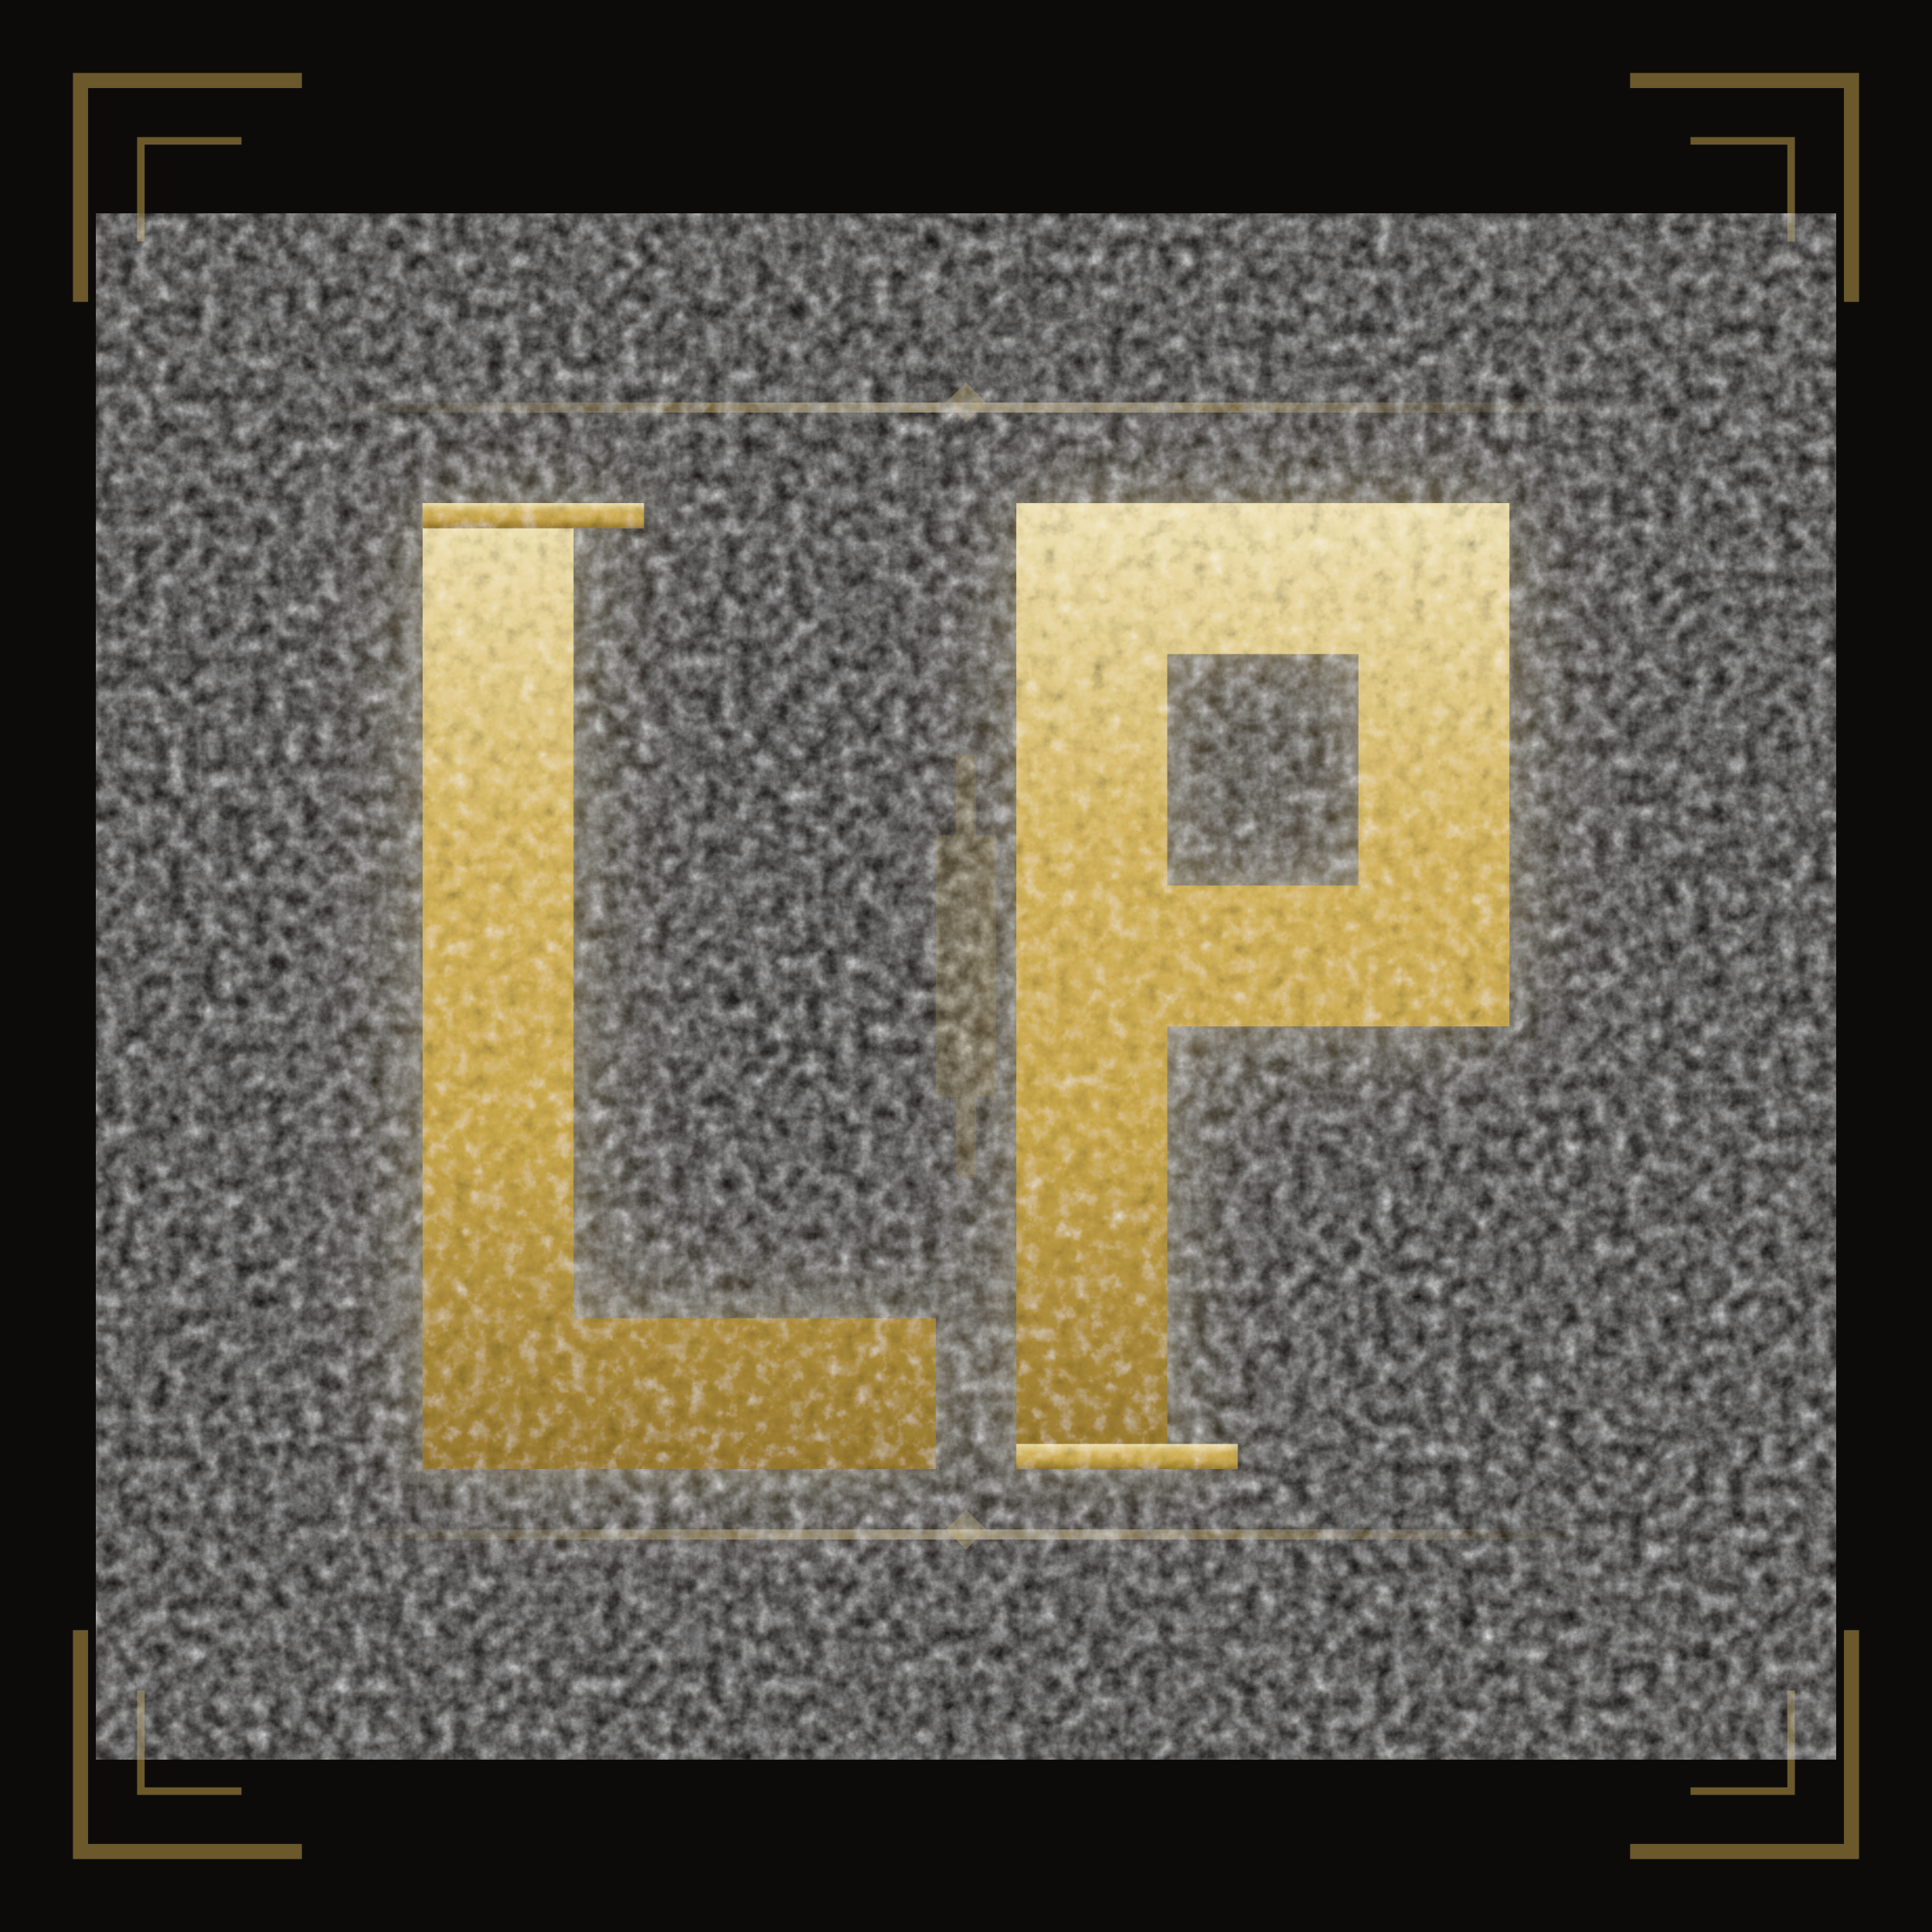
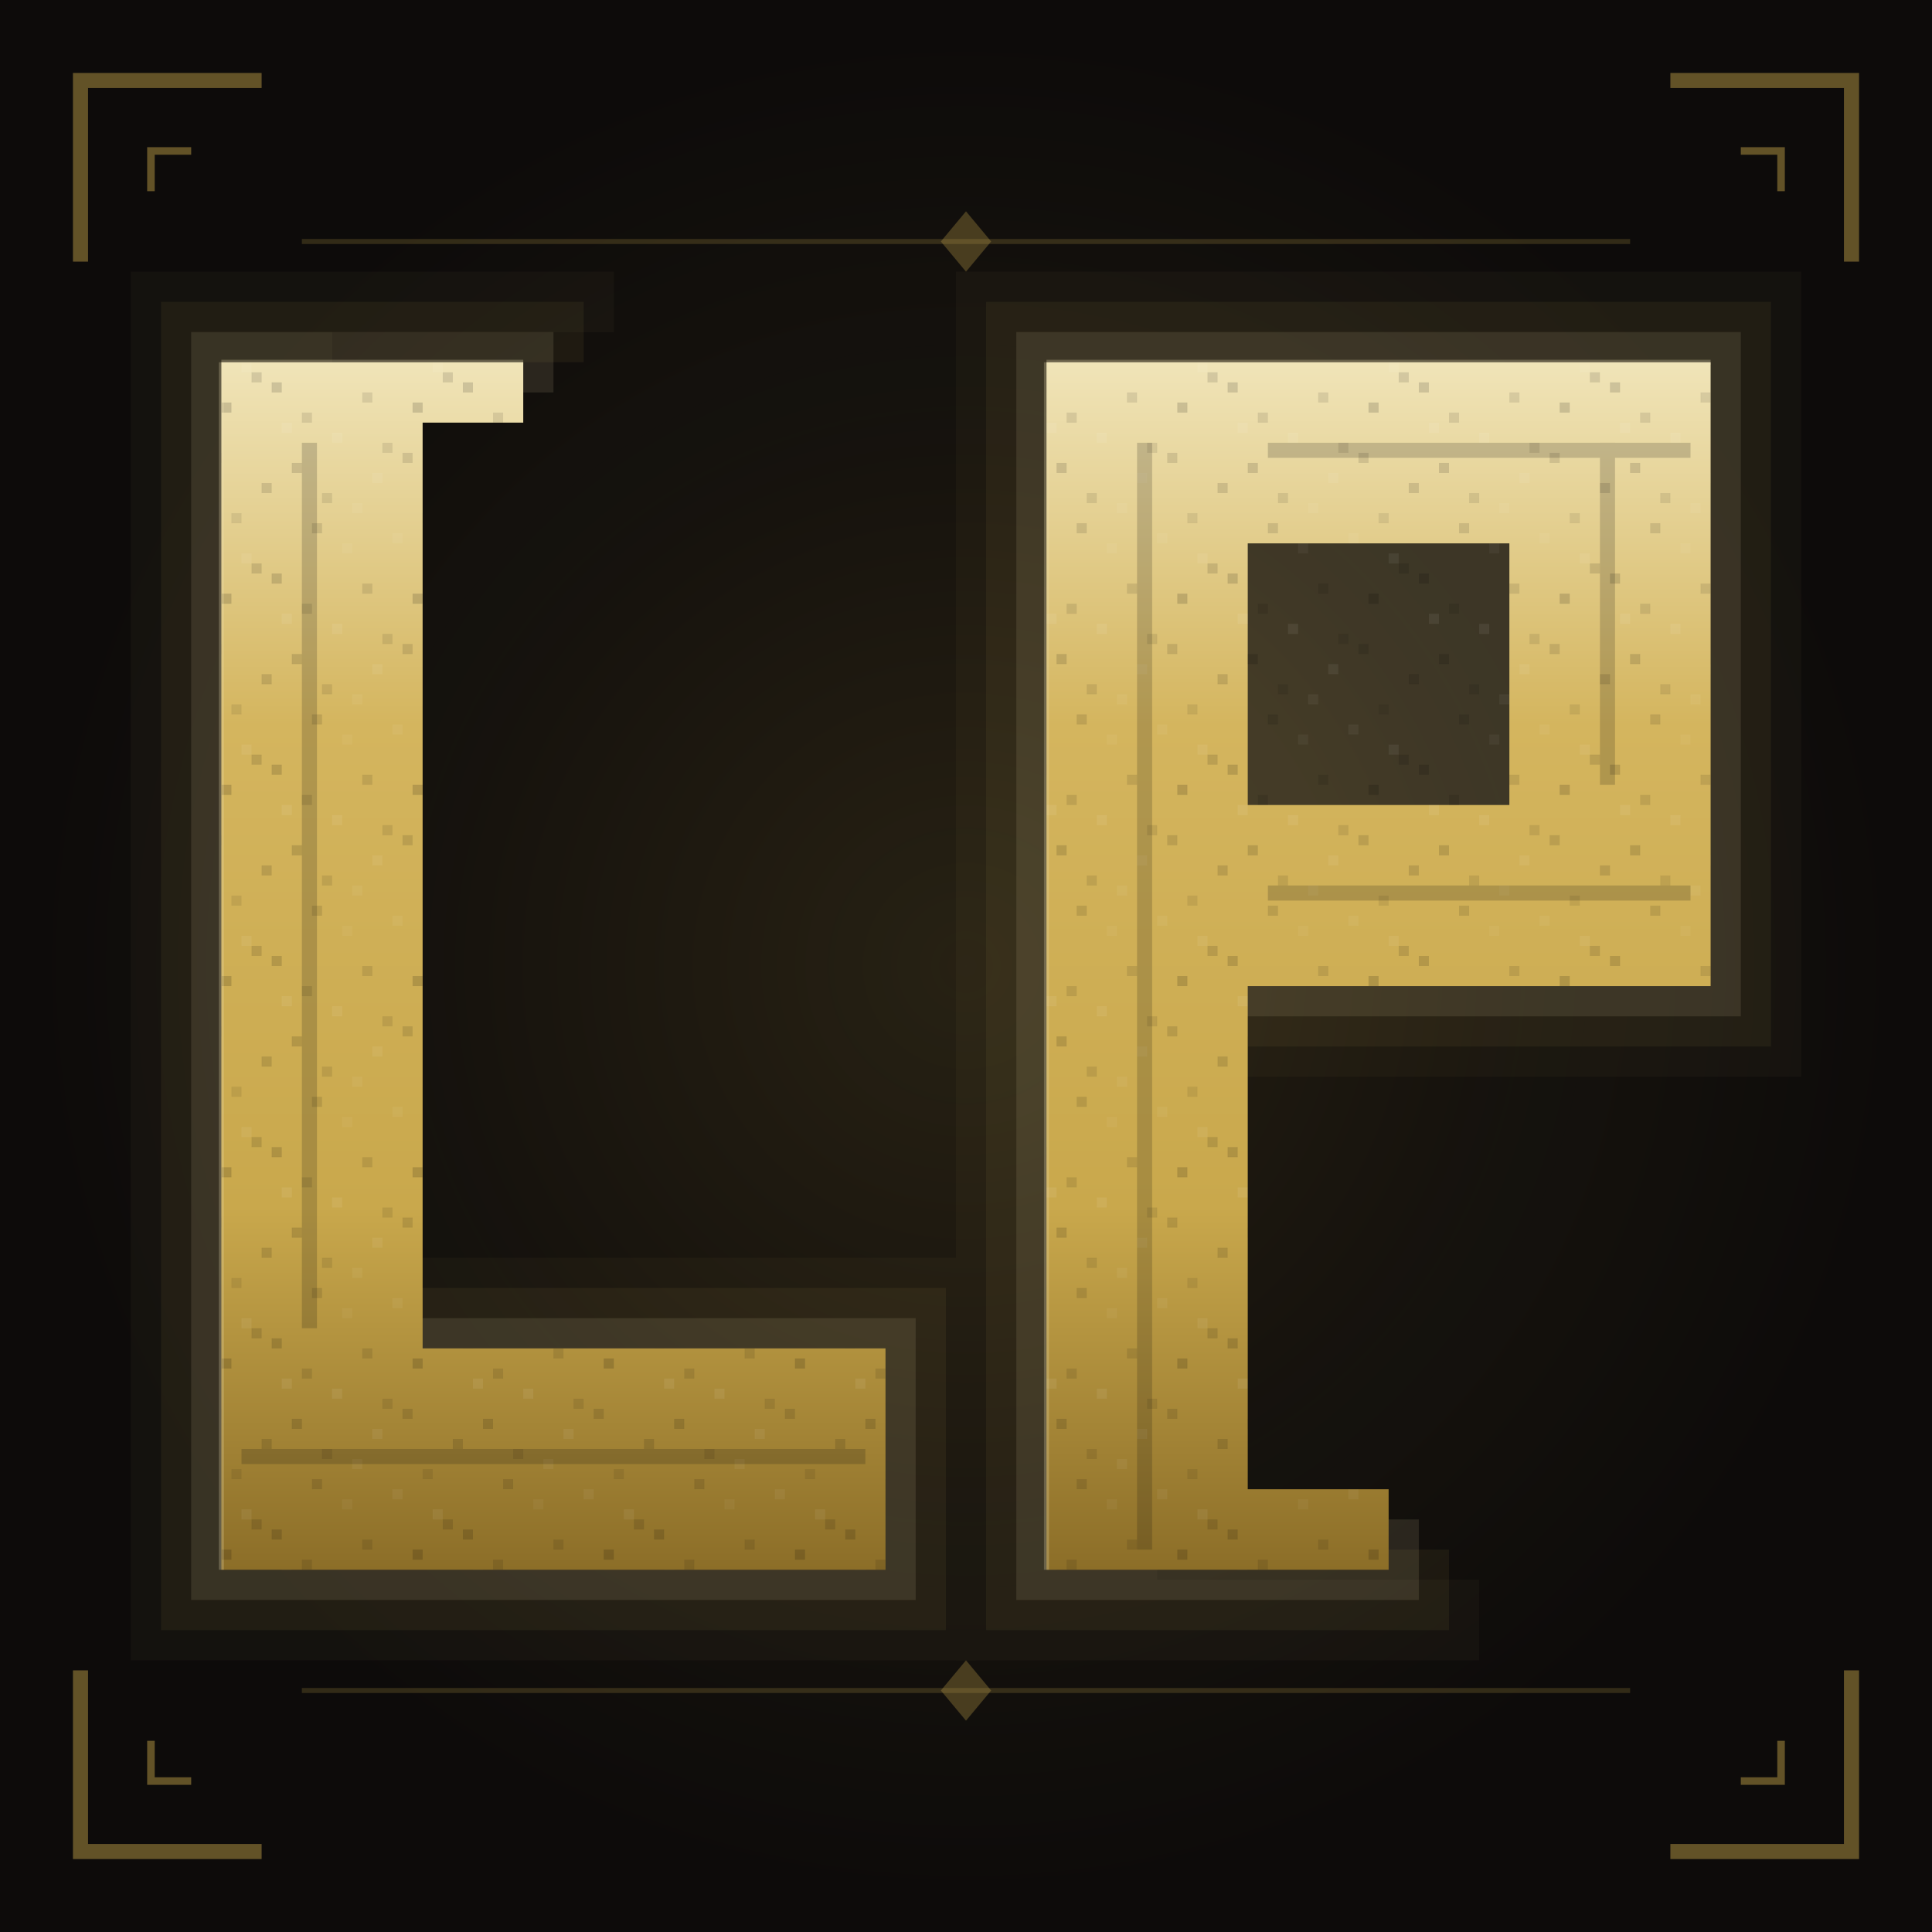
<svg xmlns="http://www.w3.org/2000/svg" viewBox="0 0 192 192">
  <defs>
-     <filter id="glow" x="-30%" y="-30%" width="160%" height="160%">
-       <feGaussianBlur in="SourceAlpha" stdDeviation="8" result="blur1" />
-       <feFlood flood-color="#C9A84C" flood-opacity="0.5" />
-       <feComposite in2="blur1" operator="in" result="outerGlow" />
-       <feGaussianBlur in="SourceAlpha" stdDeviation="2.5" result="blur2" />
-       <feFlood flood-color="#EEDFA0" flood-opacity="0.35" />
-       <feComposite in2="blur2" operator="in" result="innerGlow" />
-       <feTurbulence type="fractalNoise" baseFrequency="0.6" numOctaves="4" seed="7" result="noise" />
-       <feColorMatrix in="noise" type="saturate" values="0" result="mono" />
-       <feBlend in="SourceGraphic" in2="mono" mode="overlay" result="grained" />
-       <feMerge>
-         <feMergeNode in="outerGlow" />
-         <feMergeNode in="innerGlow" />
-         <feMergeNode in="grained" />
-       </feMerge>
-     </filter>
    <linearGradient id="gold" x1="0" y1="0" x2="0" y2="1">
-       <stop offset="0%" stop-color="#EDE0B1" />
-       <stop offset="35%" stop-color="#D4B55E" />
-       <stop offset="65%" stop-color="#C9A84C" />
-       <stop offset="100%" stop-color="#9A7B30" />
+       <stop offset="0%" stop-color="#F0E4B8" />
+       <stop offset="30%" stop-color="#D4B55E" />
+       <stop offset="70%" stop-color="#C9A84C" />
+       <stop offset="100%" stop-color="#8C6E28" />
    </linearGradient>
-     <linearGradient id="goldLine" x1="0" y1="0" x2="1" y2="0">
-       <stop offset="0%" stop-color="#C9A84C" stop-opacity="0" />
-       <stop offset="30%" stop-color="#C9A84C" stop-opacity="0.5" />
-       <stop offset="50%" stop-color="#E8D5A3" stop-opacity="0.6" />
-       <stop offset="70%" stop-color="#C9A84C" stop-opacity="0.5" />
+     <radialGradient id="bgGlow" cx="50%" cy="50%" r="48%">
+       <stop offset="0%" stop-color="#C9A84C" stop-opacity="0.14" />
+       <stop offset="55%" stop-color="#C9A84C" stop-opacity="0.05" />
      <stop offset="100%" stop-color="#C9A84C" stop-opacity="0" />
-     </linearGradient>
+     </radialGradient>
+     <pattern id="grain" width="19" height="19" patternUnits="userSpaceOnUse">
+       <rect x="3" y="2" width="1" height="1" fill="#000" opacity="0.15" />
+       <rect x="14" y="5" width="1" height="1" fill="#fff" opacity="0.07" />
+       <rect x="7" y="10" width="1" height="1" fill="#000" opacity="0.12" />
+       <rect x="1" y="15" width="1" height="1" fill="#fff" opacity="0.05" />
+       <rect x="17" y="1" width="1" height="1" fill="#000" opacity="0.1" />
+       <rect x="10" y="8" width="1" height="1" fill="#000" opacity="0.13" />
+       <rect x="5" y="17" width="1" height="1" fill="#fff" opacity="0.06" />
+       <rect x="12" y="14" width="1" height="1" fill="#000" opacity="0.11" />
+       <rect x="0" y="6" width="1" height="1" fill="#000" opacity="0.09" />
+       <rect x="16" y="12" width="1" height="1" fill="#fff" opacity="0.05" />
+       <rect x="8" y="0" width="1" height="1" fill="#000" opacity="0.14" />
+       <rect x="4" y="13" width="1" height="1" fill="#000" opacity="0.08" />
+       <rect x="18" y="9" width="1" height="1" fill="#fff" opacity="0.06" />
+       <rect x="11" y="3" width="1" height="1" fill="#000" opacity="0.1" />
+       <rect x="6" y="18" width="1" height="1" fill="#000" opacity="0.12" />
+       <rect x="15" y="16" width="1" height="1" fill="#fff" opacity="0.04" />
+       <rect x="2" y="7" width="1" height="1" fill="#000" opacity="0.11" />
+       <rect x="13" y="11" width="1" height="1" fill="#000" opacity="0.09" />
+       <rect x="9" y="4" width="1" height="1" fill="#fff" opacity="0.07" />
+     </pattern>
+     <path id="letterL" d="M 22,36 H 52 V 42 H 42 V 134 H 88 V 156 H 22 Z" />
+     <path id="letterP" d="M 104,36 H 170 V 98 H 124 V 148 H 138 V 156 H 104 Z M 124,54 H 150 V 80 H 124 Z" />
+     <clipPath id="letterClip">
+       <use href="#letterL" />
+       <use href="#letterP" />
+     </clipPath>
  </defs>
  <rect width="192" height="192" fill="#0D0B0A" />
-   <g fill="none" stroke="#C9A84C" opacity="0.5">
-     <polyline points="8,30 8,8 30,8" stroke-width="1.5" />
-     <polyline points="14,24 14,14 24,14" stroke-width="0.75" />
-     <polyline points="162,8 184,8 184,30" stroke-width="1.5" />
-     <polyline points="168,14 178,14 178,24" stroke-width="0.75" />
-     <polyline points="8,162 8,184 30,184" stroke-width="1.5" />
-     <polyline points="14,168 14,178 24,178" stroke-width="0.75" />
-     <polyline points="184,162 184,184 162,184" stroke-width="1.5" />
-     <polyline points="178,168 178,178 168,178" stroke-width="0.75" />
+   <rect width="192" height="192" fill="url(#bgGlow)" />
+   <g opacity="0.04">
+     <path d="M 13,27 H 61 V 33 H 33 V 125 H 97 V 165 H 13 Z" fill="#D4B55E" />
+     <path d="M 95,27 H 179 V 107 H 115 V 157 H 147 V 165 H 95 Z" fill="#D4B55E" />
  </g>
-   <rect x="30" y="40" width="132" height="1" fill="url(#goldLine)" />
-   <rect x="30" y="152" width="132" height="1" fill="url(#goldLine)" />
-   <polygon points="96,38 98,40 96,42 94,40" fill="#C9A84C" opacity="0.4" />
-   <polygon points="96,150 98,152 96,154 94,152" fill="#C9A84C" opacity="0.4" />
-   <g filter="url(#glow)">
-     <path d="M 42,50 H 57 V 131 H 93 V 146 H 42 Z" fill="url(#gold)" />
-     <rect x="42" y="50" width="22" height="2.5" fill="url(#gold)" />
-     <path d="M 101,50 H 150 V 102 H 116 V 146 H 101 Z M 116,65 H 135 V 88 H 116 Z" fill="url(#gold)" fill-rule="evenodd" />
-     <rect x="101" y="143.5" width="22" height="2.5" fill="url(#gold)" />
+   <g opacity="0.07">
+     <path d="M 16,30 H 58 V 36 H 36 V 128 H 94 V 162 H 16 Z" fill="#D4B55E" />
+     <path d="M 98,30 H 176 V 104 H 118 V 154 H 144 V 162 H 98 Z" fill="#D4B55E" />
  </g>
-   <g fill="#C9A84C" opacity="0.18">
-     <rect x="95" y="75" width="2" height="42" />
-     <rect x="93" y="83" width="6" height="26" />
+   <g opacity="0.12">
+     <path d="M 19,33 H 55 V 39 H 39 V 131 H 91 V 159 H 19 Z" fill="#E8D5A3" />
+     <path d="M 101,33 H 173 V 101 H 121 V 151 H 141 V 159 H 101 Z" fill="#E8D5A3" />
  </g>
+   <use href="#letterL" fill="url(#gold)" />
+   <use href="#letterP" fill="url(#gold)" fill-rule="evenodd" />
+   <rect width="192" height="192" fill="url(#grain)" clip-path="url(#letterClip)" />
+   <g opacity="0.18" fill="#0D0B0A">
+     <rect x="30" y="44" width="1.5" height="88" />
+     <rect x="24" y="144" width="62" height="1.5" />
+     <rect x="113" y="44" width="1.5" height="110" />
+     <rect x="126" y="44" width="42" height="1.5" />
+     <rect x="159" y="44" width="1.5" height="34" />
+     <rect x="126" y="88" width="42" height="1.5" />
+   </g>
+   <g opacity="0.25" fill="none" stroke="#F0E4B8" stroke-width="0.5">
+     <line x1="22" y1="36" x2="52" y2="36" />
+     <line x1="22" y1="36" x2="22" y2="156" />
+     <line x1="104" y1="36" x2="170" y2="36" />
+     <line x1="104" y1="36" x2="104" y2="156" />
+   </g>
+   <g fill="none" stroke="#C9A84C" opacity="0.45">
+     <polyline points="8,26 8,8 26,8" stroke-width="1.5" />
+     <polyline points="15,19 15,15 19,15" stroke-width="0.75" />
+     <polyline points="166,8 184,8 184,26" stroke-width="1.5" />
+     <polyline points="173,15 177,15 177,19" stroke-width="0.75" />
+     <polyline points="8,166 8,184 26,184" stroke-width="1.5" />
+     <polyline points="15,173 15,177 19,177" stroke-width="0.75" />
+     <polyline points="184,166 184,184 166,184" stroke-width="1.5" />
+     <polyline points="177,173 177,177 173,177" stroke-width="0.75" />
+   </g>
+   <line x1="30" y1="24" x2="162" y2="24" stroke="#C9A84C" stroke-width="0.5" opacity="0.2" />
+   <line x1="30" y1="168" x2="162" y2="168" stroke="#C9A84C" stroke-width="0.5" opacity="0.2" />
+   <polygon points="96,21 98.5,24 96,27 93.5,24" fill="#C9A84C" opacity="0.3" />
+   <polygon points="96,165 98.5,168 96,171 93.5,168" fill="#C9A84C" opacity="0.3" />
</svg>
